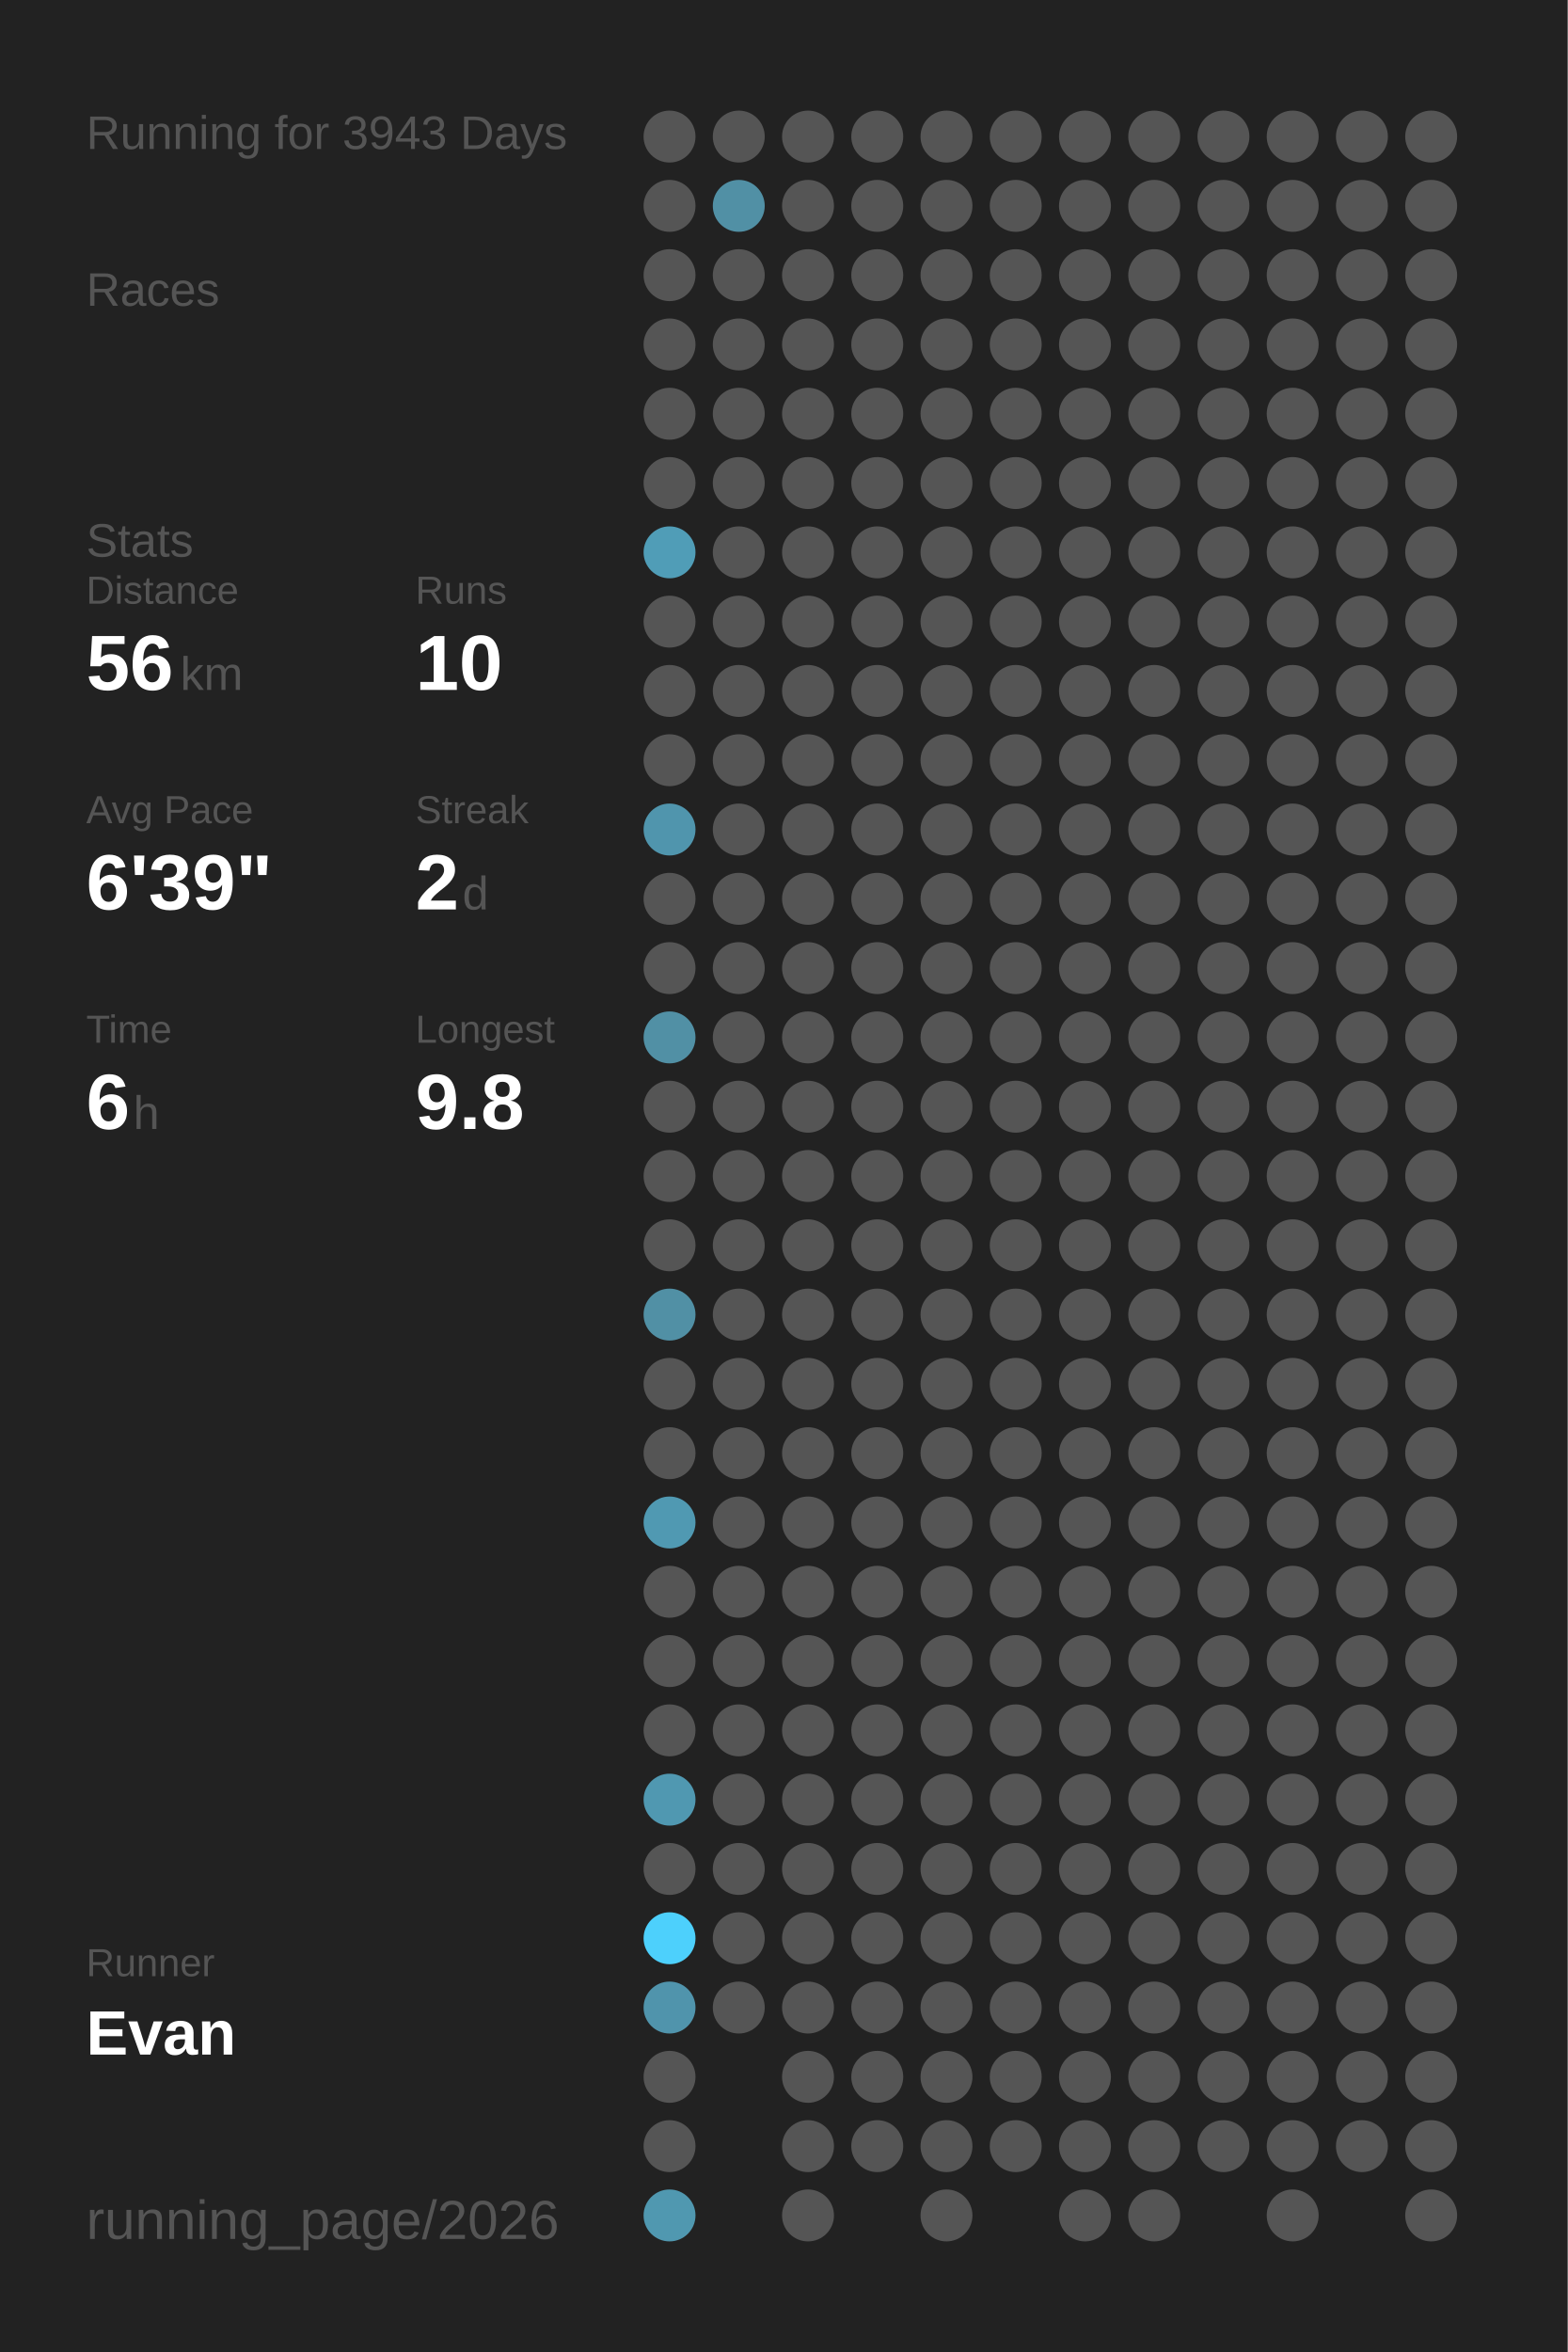
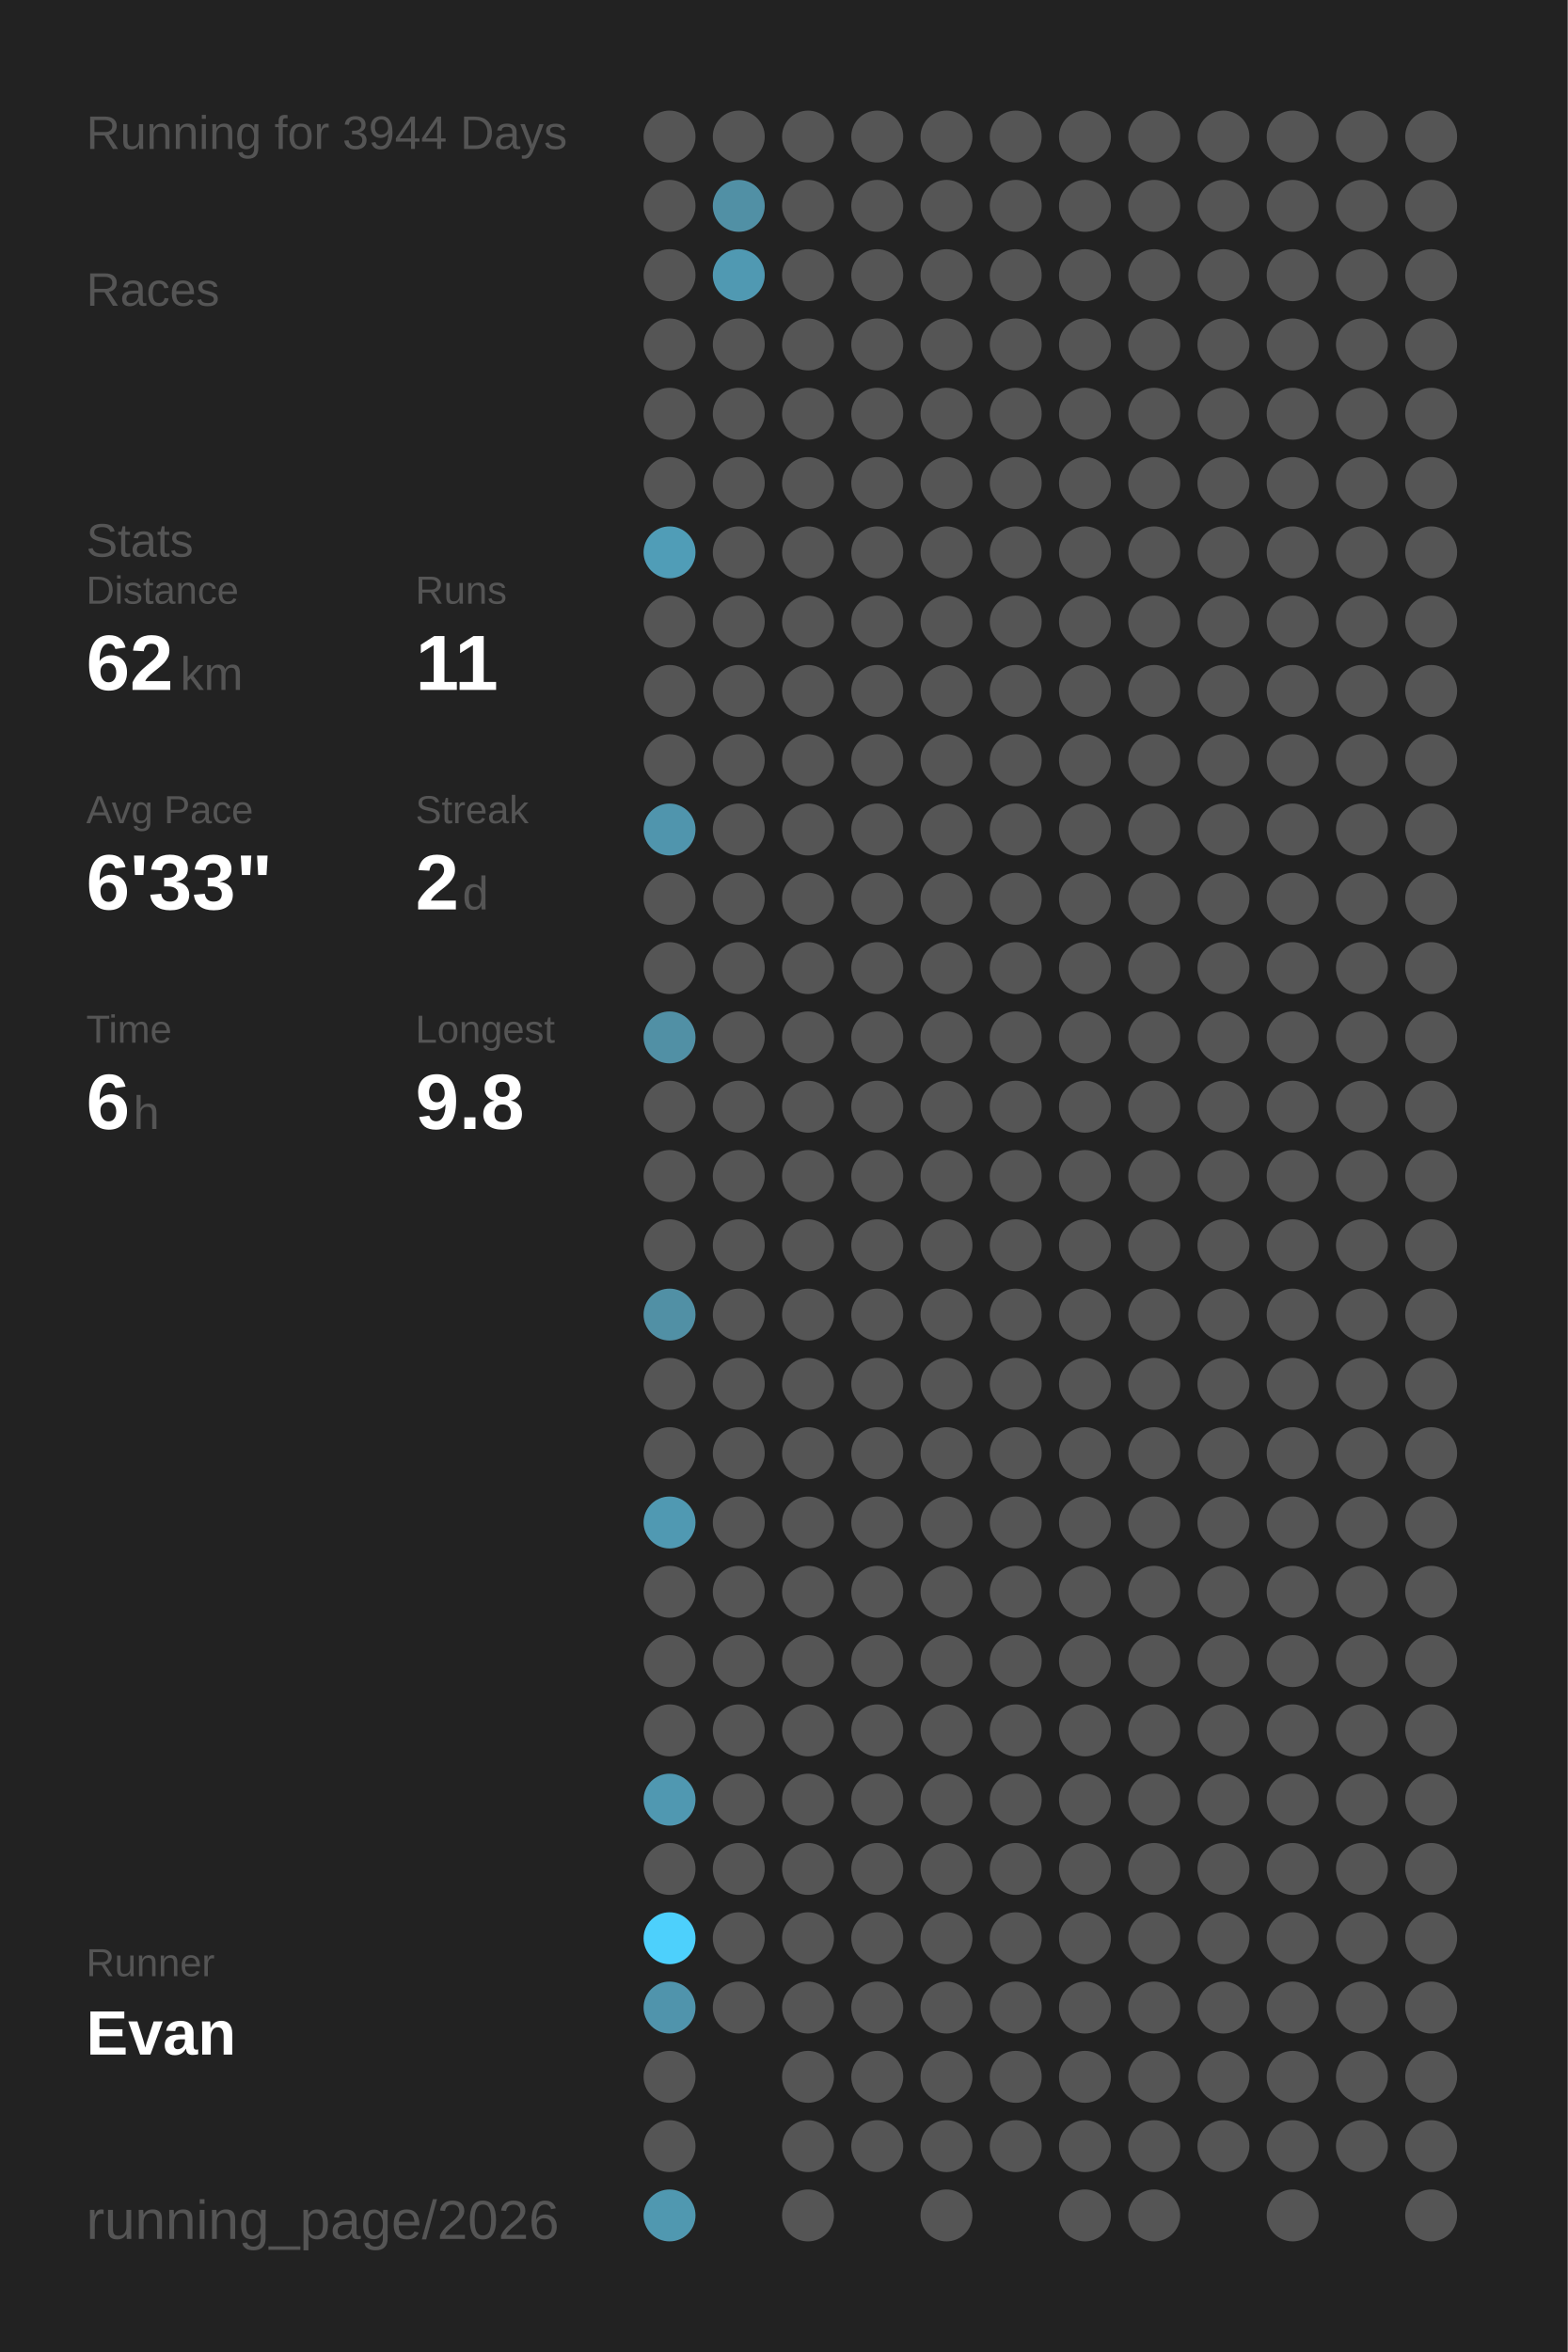
<svg xmlns="http://www.w3.org/2000/svg" baseProfile="full" height="300mm" version="1.1" viewBox="0,0,200,300" width="200mm">
  <defs />
  <rect fill="#222222" height="300" width="200" x="0" y="0" />
-   <text fill="#555555" style="font-size:6px; font-family:Arial;" x="11" y="19">Running for 3943 Days</text>
+   <text fill="#555555" style="font-size:6px; font-family:Arial;" x="11" y="19">Running for 3944 Days</text>
  <text fill="#555555" style="font-size:6px; font-family:Arial;" x="11" y="39">Races</text>
  <text fill="#555555" style="font-size:6px; font-family:Arial;" x="11" y="71">Stats</text>
  <text fill="#555555" style="font-size:5px; font-family:Arial;" x="11" y="77">Distance</text>
-   <text fill="#FFFFFF" style="font-size:10px; font-family:Arial; font-weight:bold;" x="11" y="88">56</text>
+   <text fill="#FFFFFF" style="font-size:10px; font-family:Arial; font-weight:bold;" x="11" y="88">62</text>
  <text fill="#555555" style="font-size:6px; font-family:Arial;" x="23" y="88">km</text>
  <text fill="#555555" style="font-size:5px; font-family:Arial;" x="53" y="77">Runs</text>
-   <text fill="#FFFFFF" style="font-size:10px; font-family:Arial; font-weight:bold;" x="53" y="88">10</text>
+   <text fill="#FFFFFF" style="font-size:10px; font-family:Arial; font-weight:bold;" x="53" y="88">11</text>
  <text fill="#555555" style="font-size:5px; font-family:Arial;" x="11" y="105">Avg Pace</text>
-   <text fill="#FFFFFF" style="font-size:10px; font-family:Arial; font-weight:bold;" x="11" y="116">6'39"</text>
+   <text fill="#FFFFFF" style="font-size:10px; font-family:Arial; font-weight:bold;" x="11" y="116">6'33"</text>
  <text fill="#555555" style="font-size:5px; font-family:Arial;" x="53" y="105">Streak</text>
  <text fill="#FFFFFF" style="font-size:10px; font-family:Arial; font-weight:bold;" x="53" y="116">2</text>
  <text fill="#555555" style="font-size:6px; font-family:Arial;" x="59" y="116">d</text>
  <text fill="#555555" style="font-size:5px; font-family:Arial;" x="11" y="133">Time</text>
  <text fill="#FFFFFF" style="font-size:10px; font-family:Arial; font-weight:bold;" x="11" y="144">6</text>
  <text fill="#555555" style="font-size:6px; font-family:Arial;" x="17" y="144">h</text>
  <text fill="#555555" style="font-size:5px; font-family:Arial;" x="53" y="133">Longest</text>
  <text fill="#FFFFFF" style="font-size:10px; font-family:Arial; font-weight:bold;" x="53" y="144">9.8</text>
  <text fill="#555555" style="font-size:5px; font-family:Arial;" x="11" y="252.065">Runner</text>
  <text fill="#FFFFFF" style="font-size:8px; font-family:Arial; font-weight:bold;" x="11" y="262.065">Evan</text>
  <text fill="#555555" style="font-size:7px; font-family:Arial;" x="11" y="285.581">running_page/2026</text>
  <circle cx="85.417" cy="17.419" fill="#555555" r="3.312" />
  <circle cx="85.417" cy="26.258" fill="#555555" r="3.312" />
  <circle cx="85.417" cy="35.097" fill="#555555" r="3.312" />
  <circle cx="85.417" cy="43.935" fill="#555555" r="3.312" />
  <circle cx="85.417" cy="52.774" fill="#555555" r="3.312" />
  <circle cx="85.417" cy="61.613" fill="#555555" r="3.312" />
  <circle cx="85.417" cy="70.452" fill="#509db7" r="3.312" />
  <circle cx="85.417" cy="79.29" fill="#555555" r="3.312" />
  <circle cx="85.417" cy="88.129" fill="#555555" r="3.312" />
  <circle cx="85.417" cy="96.968" fill="#555555" r="3.312" />
  <circle cx="85.417" cy="105.806" fill="#5095ad" r="3.312" />
  <circle cx="85.417" cy="114.645" fill="#555555" r="3.312" />
  <circle cx="85.417" cy="123.484" fill="#555555" r="3.312" />
  <circle cx="85.417" cy="132.323" fill="#5190a5" r="3.312" />
  <circle cx="85.417" cy="141.161" fill="#555555" r="3.312" />
  <circle cx="85.417" cy="150" fill="#555555" r="3.312" />
  <circle cx="85.417" cy="158.839" fill="#555555" r="3.312" />
  <circle cx="85.417" cy="167.677" fill="#5190a5" r="3.312" />
  <circle cx="85.417" cy="176.516" fill="#555555" r="3.312" />
  <circle cx="85.417" cy="185.355" fill="#555555" r="3.312" />
  <circle cx="85.417" cy="194.194" fill="#5099b2" r="3.312" />
  <circle cx="85.417" cy="203.032" fill="#555555" r="3.312" />
  <circle cx="85.417" cy="211.871" fill="#555555" r="3.312" />
  <circle cx="85.417" cy="220.71" fill="#555555" r="3.312" />
  <circle cx="85.417" cy="229.548" fill="#5098b1" r="3.312" />
  <circle cx="85.417" cy="238.387" fill="#555555" r="3.312" />
  <circle cx="85.417" cy="247.226" fill="#4dd0fc" r="3.312" />
  <circle cx="85.417" cy="256.065" fill="#5094ac" r="3.312" />
  <circle cx="85.417" cy="264.903" fill="#555555" r="3.312" />
  <circle cx="85.417" cy="273.742" fill="#555555" r="3.312" />
  <circle cx="85.417" cy="282.581" fill="#5098b0" r="3.312" />
  <circle cx="94.25" cy="17.419" fill="#555555" r="3.312" />
  <circle cx="94.25" cy="26.258" fill="#5190a5" r="3.312" />
-   <circle cx="94.25" cy="35.097" fill="#555555" r="3.312" />
+   <circle cx="94.25" cy="35.097" fill="#5099b2" r="3.312" />
  <circle cx="94.25" cy="43.935" fill="#555555" r="3.312" />
  <circle cx="94.25" cy="52.774" fill="#555555" r="3.312" />
  <circle cx="94.25" cy="61.613" fill="#555555" r="3.312" />
  <circle cx="94.25" cy="70.452" fill="#555555" r="3.312" />
  <circle cx="94.25" cy="79.29" fill="#555555" r="3.312" />
  <circle cx="94.25" cy="88.129" fill="#555555" r="3.312" />
  <circle cx="94.25" cy="96.968" fill="#555555" r="3.312" />
  <circle cx="94.25" cy="105.806" fill="#555555" r="3.312" />
  <circle cx="94.25" cy="114.645" fill="#555555" r="3.312" />
  <circle cx="94.25" cy="123.484" fill="#555555" r="3.312" />
  <circle cx="94.25" cy="132.323" fill="#555555" r="3.312" />
  <circle cx="94.25" cy="141.161" fill="#555555" r="3.312" />
  <circle cx="94.25" cy="150" fill="#555555" r="3.312" />
  <circle cx="94.25" cy="158.839" fill="#555555" r="3.312" />
  <circle cx="94.25" cy="167.677" fill="#555555" r="3.312" />
  <circle cx="94.25" cy="176.516" fill="#555555" r="3.312" />
  <circle cx="94.25" cy="185.355" fill="#555555" r="3.312" />
  <circle cx="94.25" cy="194.194" fill="#555555" r="3.312" />
  <circle cx="94.25" cy="203.032" fill="#555555" r="3.312" />
  <circle cx="94.25" cy="211.871" fill="#555555" r="3.312" />
  <circle cx="94.25" cy="220.71" fill="#555555" r="3.312" />
  <circle cx="94.25" cy="229.548" fill="#555555" r="3.312" />
  <circle cx="94.25" cy="238.387" fill="#555555" r="3.312" />
  <circle cx="94.25" cy="247.226" fill="#555555" r="3.312" />
  <circle cx="94.25" cy="256.065" fill="#555555" r="3.312" />
  <circle cx="103.083" cy="17.419" fill="#555555" r="3.312" />
  <circle cx="103.083" cy="26.258" fill="#555555" r="3.312" />
  <circle cx="103.083" cy="35.097" fill="#555555" r="3.312" />
  <circle cx="103.083" cy="43.935" fill="#555555" r="3.312" />
  <circle cx="103.083" cy="52.774" fill="#555555" r="3.312" />
  <circle cx="103.083" cy="61.613" fill="#555555" r="3.312" />
  <circle cx="103.083" cy="70.452" fill="#555555" r="3.312" />
  <circle cx="103.083" cy="79.29" fill="#555555" r="3.312" />
  <circle cx="103.083" cy="88.129" fill="#555555" r="3.312" />
  <circle cx="103.083" cy="96.968" fill="#555555" r="3.312" />
  <circle cx="103.083" cy="105.806" fill="#555555" r="3.312" />
  <circle cx="103.083" cy="114.645" fill="#555555" r="3.312" />
  <circle cx="103.083" cy="123.484" fill="#555555" r="3.312" />
  <circle cx="103.083" cy="132.323" fill="#555555" r="3.312" />
  <circle cx="103.083" cy="141.161" fill="#555555" r="3.312" />
  <circle cx="103.083" cy="150" fill="#555555" r="3.312" />
  <circle cx="103.083" cy="158.839" fill="#555555" r="3.312" />
  <circle cx="103.083" cy="167.677" fill="#555555" r="3.312" />
  <circle cx="103.083" cy="176.516" fill="#555555" r="3.312" />
  <circle cx="103.083" cy="185.355" fill="#555555" r="3.312" />
  <circle cx="103.083" cy="194.194" fill="#555555" r="3.312" />
  <circle cx="103.083" cy="203.032" fill="#555555" r="3.312" />
  <circle cx="103.083" cy="211.871" fill="#555555" r="3.312" />
  <circle cx="103.083" cy="220.71" fill="#555555" r="3.312" />
  <circle cx="103.083" cy="229.548" fill="#555555" r="3.312" />
  <circle cx="103.083" cy="238.387" fill="#555555" r="3.312" />
  <circle cx="103.083" cy="247.226" fill="#555555" r="3.312" />
  <circle cx="103.083" cy="256.065" fill="#555555" r="3.312" />
  <circle cx="103.083" cy="264.903" fill="#555555" r="3.312" />
  <circle cx="103.083" cy="273.742" fill="#555555" r="3.312" />
  <circle cx="103.083" cy="282.581" fill="#555555" r="3.312" />
  <circle cx="111.917" cy="17.419" fill="#555555" r="3.312" />
  <circle cx="111.917" cy="26.258" fill="#555555" r="3.312" />
  <circle cx="111.917" cy="35.097" fill="#555555" r="3.312" />
  <circle cx="111.917" cy="43.935" fill="#555555" r="3.312" />
  <circle cx="111.917" cy="52.774" fill="#555555" r="3.312" />
  <circle cx="111.917" cy="61.613" fill="#555555" r="3.312" />
  <circle cx="111.917" cy="70.452" fill="#555555" r="3.312" />
  <circle cx="111.917" cy="79.29" fill="#555555" r="3.312" />
  <circle cx="111.917" cy="88.129" fill="#555555" r="3.312" />
  <circle cx="111.917" cy="96.968" fill="#555555" r="3.312" />
  <circle cx="111.917" cy="105.806" fill="#555555" r="3.312" />
  <circle cx="111.917" cy="114.645" fill="#555555" r="3.312" />
  <circle cx="111.917" cy="123.484" fill="#555555" r="3.312" />
  <circle cx="111.917" cy="132.323" fill="#555555" r="3.312" />
  <circle cx="111.917" cy="141.161" fill="#555555" r="3.312" />
  <circle cx="111.917" cy="150" fill="#555555" r="3.312" />
  <circle cx="111.917" cy="158.839" fill="#555555" r="3.312" />
  <circle cx="111.917" cy="167.677" fill="#555555" r="3.312" />
  <circle cx="111.917" cy="176.516" fill="#555555" r="3.312" />
  <circle cx="111.917" cy="185.355" fill="#555555" r="3.312" />
  <circle cx="111.917" cy="194.194" fill="#555555" r="3.312" />
  <circle cx="111.917" cy="203.032" fill="#555555" r="3.312" />
  <circle cx="111.917" cy="211.871" fill="#555555" r="3.312" />
  <circle cx="111.917" cy="220.71" fill="#555555" r="3.312" />
  <circle cx="111.917" cy="229.548" fill="#555555" r="3.312" />
  <circle cx="111.917" cy="238.387" fill="#555555" r="3.312" />
  <circle cx="111.917" cy="247.226" fill="#555555" r="3.312" />
  <circle cx="111.917" cy="256.065" fill="#555555" r="3.312" />
  <circle cx="111.917" cy="264.903" fill="#555555" r="3.312" />
  <circle cx="111.917" cy="273.742" fill="#555555" r="3.312" />
  <circle cx="120.75" cy="17.419" fill="#555555" r="3.312" />
  <circle cx="120.75" cy="26.258" fill="#555555" r="3.312" />
  <circle cx="120.75" cy="35.097" fill="#555555" r="3.312" />
  <circle cx="120.75" cy="43.935" fill="#555555" r="3.312" />
  <circle cx="120.75" cy="52.774" fill="#555555" r="3.312" />
  <circle cx="120.75" cy="61.613" fill="#555555" r="3.312" />
  <circle cx="120.75" cy="70.452" fill="#555555" r="3.312" />
  <circle cx="120.75" cy="79.29" fill="#555555" r="3.312" />
  <circle cx="120.75" cy="88.129" fill="#555555" r="3.312" />
  <circle cx="120.75" cy="96.968" fill="#555555" r="3.312" />
  <circle cx="120.75" cy="105.806" fill="#555555" r="3.312" />
  <circle cx="120.75" cy="114.645" fill="#555555" r="3.312" />
  <circle cx="120.75" cy="123.484" fill="#555555" r="3.312" />
  <circle cx="120.75" cy="132.323" fill="#555555" r="3.312" />
  <circle cx="120.75" cy="141.161" fill="#555555" r="3.312" />
  <circle cx="120.75" cy="150" fill="#555555" r="3.312" />
  <circle cx="120.75" cy="158.839" fill="#555555" r="3.312" />
  <circle cx="120.75" cy="167.677" fill="#555555" r="3.312" />
  <circle cx="120.75" cy="176.516" fill="#555555" r="3.312" />
  <circle cx="120.75" cy="185.355" fill="#555555" r="3.312" />
  <circle cx="120.75" cy="194.194" fill="#555555" r="3.312" />
  <circle cx="120.75" cy="203.032" fill="#555555" r="3.312" />
  <circle cx="120.75" cy="211.871" fill="#555555" r="3.312" />
  <circle cx="120.75" cy="220.71" fill="#555555" r="3.312" />
  <circle cx="120.75" cy="229.548" fill="#555555" r="3.312" />
  <circle cx="120.75" cy="238.387" fill="#555555" r="3.312" />
  <circle cx="120.75" cy="247.226" fill="#555555" r="3.312" />
  <circle cx="120.75" cy="256.065" fill="#555555" r="3.312" />
  <circle cx="120.75" cy="264.903" fill="#555555" r="3.312" />
  <circle cx="120.75" cy="273.742" fill="#555555" r="3.312" />
  <circle cx="120.75" cy="282.581" fill="#555555" r="3.312" />
  <circle cx="129.583" cy="17.419" fill="#555555" r="3.312" />
  <circle cx="129.583" cy="26.258" fill="#555555" r="3.312" />
  <circle cx="129.583" cy="35.097" fill="#555555" r="3.312" />
  <circle cx="129.583" cy="43.935" fill="#555555" r="3.312" />
  <circle cx="129.583" cy="52.774" fill="#555555" r="3.312" />
  <circle cx="129.583" cy="61.613" fill="#555555" r="3.312" />
  <circle cx="129.583" cy="70.452" fill="#555555" r="3.312" />
  <circle cx="129.583" cy="79.29" fill="#555555" r="3.312" />
  <circle cx="129.583" cy="88.129" fill="#555555" r="3.312" />
  <circle cx="129.583" cy="96.968" fill="#555555" r="3.312" />
  <circle cx="129.583" cy="105.806" fill="#555555" r="3.312" />
  <circle cx="129.583" cy="114.645" fill="#555555" r="3.312" />
  <circle cx="129.583" cy="123.484" fill="#555555" r="3.312" />
  <circle cx="129.583" cy="132.323" fill="#555555" r="3.312" />
  <circle cx="129.583" cy="141.161" fill="#555555" r="3.312" />
  <circle cx="129.583" cy="150" fill="#555555" r="3.312" />
  <circle cx="129.583" cy="158.839" fill="#555555" r="3.312" />
  <circle cx="129.583" cy="167.677" fill="#555555" r="3.312" />
  <circle cx="129.583" cy="176.516" fill="#555555" r="3.312" />
  <circle cx="129.583" cy="185.355" fill="#555555" r="3.312" />
  <circle cx="129.583" cy="194.194" fill="#555555" r="3.312" />
  <circle cx="129.583" cy="203.032" fill="#555555" r="3.312" />
  <circle cx="129.583" cy="211.871" fill="#555555" r="3.312" />
  <circle cx="129.583" cy="220.71" fill="#555555" r="3.312" />
  <circle cx="129.583" cy="229.548" fill="#555555" r="3.312" />
  <circle cx="129.583" cy="238.387" fill="#555555" r="3.312" />
  <circle cx="129.583" cy="247.226" fill="#555555" r="3.312" />
  <circle cx="129.583" cy="256.065" fill="#555555" r="3.312" />
  <circle cx="129.583" cy="264.903" fill="#555555" r="3.312" />
  <circle cx="129.583" cy="273.742" fill="#555555" r="3.312" />
  <circle cx="138.417" cy="17.419" fill="#555555" r="3.312" />
  <circle cx="138.417" cy="26.258" fill="#555555" r="3.312" />
  <circle cx="138.417" cy="35.097" fill="#555555" r="3.312" />
  <circle cx="138.417" cy="43.935" fill="#555555" r="3.312" />
  <circle cx="138.417" cy="52.774" fill="#555555" r="3.312" />
  <circle cx="138.417" cy="61.613" fill="#555555" r="3.312" />
  <circle cx="138.417" cy="70.452" fill="#555555" r="3.312" />
  <circle cx="138.417" cy="79.29" fill="#555555" r="3.312" />
  <circle cx="138.417" cy="88.129" fill="#555555" r="3.312" />
  <circle cx="138.417" cy="96.968" fill="#555555" r="3.312" />
  <circle cx="138.417" cy="105.806" fill="#555555" r="3.312" />
  <circle cx="138.417" cy="114.645" fill="#555555" r="3.312" />
  <circle cx="138.417" cy="123.484" fill="#555555" r="3.312" />
  <circle cx="138.417" cy="132.323" fill="#555555" r="3.312" />
  <circle cx="138.417" cy="141.161" fill="#555555" r="3.312" />
  <circle cx="138.417" cy="150" fill="#555555" r="3.312" />
  <circle cx="138.417" cy="158.839" fill="#555555" r="3.312" />
  <circle cx="138.417" cy="167.677" fill="#555555" r="3.312" />
  <circle cx="138.417" cy="176.516" fill="#555555" r="3.312" />
  <circle cx="138.417" cy="185.355" fill="#555555" r="3.312" />
  <circle cx="138.417" cy="194.194" fill="#555555" r="3.312" />
  <circle cx="138.417" cy="203.032" fill="#555555" r="3.312" />
  <circle cx="138.417" cy="211.871" fill="#555555" r="3.312" />
  <circle cx="138.417" cy="220.71" fill="#555555" r="3.312" />
  <circle cx="138.417" cy="229.548" fill="#555555" r="3.312" />
  <circle cx="138.417" cy="238.387" fill="#555555" r="3.312" />
  <circle cx="138.417" cy="247.226" fill="#555555" r="3.312" />
  <circle cx="138.417" cy="256.065" fill="#555555" r="3.312" />
  <circle cx="138.417" cy="264.903" fill="#555555" r="3.312" />
  <circle cx="138.417" cy="273.742" fill="#555555" r="3.312" />
  <circle cx="138.417" cy="282.581" fill="#555555" r="3.312" />
  <circle cx="147.25" cy="17.419" fill="#555555" r="3.312" />
  <circle cx="147.25" cy="26.258" fill="#555555" r="3.312" />
  <circle cx="147.25" cy="35.097" fill="#555555" r="3.312" />
  <circle cx="147.25" cy="43.935" fill="#555555" r="3.312" />
  <circle cx="147.25" cy="52.774" fill="#555555" r="3.312" />
  <circle cx="147.25" cy="61.613" fill="#555555" r="3.312" />
  <circle cx="147.25" cy="70.452" fill="#555555" r="3.312" />
  <circle cx="147.25" cy="79.29" fill="#555555" r="3.312" />
  <circle cx="147.25" cy="88.129" fill="#555555" r="3.312" />
  <circle cx="147.25" cy="96.968" fill="#555555" r="3.312" />
  <circle cx="147.25" cy="105.806" fill="#555555" r="3.312" />
  <circle cx="147.25" cy="114.645" fill="#555555" r="3.312" />
  <circle cx="147.25" cy="123.484" fill="#555555" r="3.312" />
  <circle cx="147.25" cy="132.323" fill="#555555" r="3.312" />
  <circle cx="147.25" cy="141.161" fill="#555555" r="3.312" />
  <circle cx="147.25" cy="150" fill="#555555" r="3.312" />
  <circle cx="147.25" cy="158.839" fill="#555555" r="3.312" />
  <circle cx="147.25" cy="167.677" fill="#555555" r="3.312" />
  <circle cx="147.25" cy="176.516" fill="#555555" r="3.312" />
  <circle cx="147.25" cy="185.355" fill="#555555" r="3.312" />
  <circle cx="147.25" cy="194.194" fill="#555555" r="3.312" />
  <circle cx="147.25" cy="203.032" fill="#555555" r="3.312" />
  <circle cx="147.25" cy="211.871" fill="#555555" r="3.312" />
  <circle cx="147.25" cy="220.71" fill="#555555" r="3.312" />
  <circle cx="147.25" cy="229.548" fill="#555555" r="3.312" />
  <circle cx="147.25" cy="238.387" fill="#555555" r="3.312" />
  <circle cx="147.25" cy="247.226" fill="#555555" r="3.312" />
  <circle cx="147.25" cy="256.065" fill="#555555" r="3.312" />
  <circle cx="147.25" cy="264.903" fill="#555555" r="3.312" />
  <circle cx="147.25" cy="273.742" fill="#555555" r="3.312" />
  <circle cx="147.25" cy="282.581" fill="#555555" r="3.312" />
  <circle cx="156.083" cy="17.419" fill="#555555" r="3.312" />
  <circle cx="156.083" cy="26.258" fill="#555555" r="3.312" />
  <circle cx="156.083" cy="35.097" fill="#555555" r="3.312" />
  <circle cx="156.083" cy="43.935" fill="#555555" r="3.312" />
  <circle cx="156.083" cy="52.774" fill="#555555" r="3.312" />
  <circle cx="156.083" cy="61.613" fill="#555555" r="3.312" />
  <circle cx="156.083" cy="70.452" fill="#555555" r="3.312" />
  <circle cx="156.083" cy="79.29" fill="#555555" r="3.312" />
  <circle cx="156.083" cy="88.129" fill="#555555" r="3.312" />
  <circle cx="156.083" cy="96.968" fill="#555555" r="3.312" />
  <circle cx="156.083" cy="105.806" fill="#555555" r="3.312" />
  <circle cx="156.083" cy="114.645" fill="#555555" r="3.312" />
  <circle cx="156.083" cy="123.484" fill="#555555" r="3.312" />
  <circle cx="156.083" cy="132.323" fill="#555555" r="3.312" />
  <circle cx="156.083" cy="141.161" fill="#555555" r="3.312" />
  <circle cx="156.083" cy="150" fill="#555555" r="3.312" />
  <circle cx="156.083" cy="158.839" fill="#555555" r="3.312" />
  <circle cx="156.083" cy="167.677" fill="#555555" r="3.312" />
  <circle cx="156.083" cy="176.516" fill="#555555" r="3.312" />
  <circle cx="156.083" cy="185.355" fill="#555555" r="3.312" />
  <circle cx="156.083" cy="194.194" fill="#555555" r="3.312" />
  <circle cx="156.083" cy="203.032" fill="#555555" r="3.312" />
  <circle cx="156.083" cy="211.871" fill="#555555" r="3.312" />
  <circle cx="156.083" cy="220.71" fill="#555555" r="3.312" />
  <circle cx="156.083" cy="229.548" fill="#555555" r="3.312" />
  <circle cx="156.083" cy="238.387" fill="#555555" r="3.312" />
  <circle cx="156.083" cy="247.226" fill="#555555" r="3.312" />
  <circle cx="156.083" cy="256.065" fill="#555555" r="3.312" />
  <circle cx="156.083" cy="264.903" fill="#555555" r="3.312" />
  <circle cx="156.083" cy="273.742" fill="#555555" r="3.312" />
  <circle cx="164.917" cy="17.419" fill="#555555" r="3.312" />
  <circle cx="164.917" cy="26.258" fill="#555555" r="3.312" />
  <circle cx="164.917" cy="35.097" fill="#555555" r="3.312" />
  <circle cx="164.917" cy="43.935" fill="#555555" r="3.312" />
  <circle cx="164.917" cy="52.774" fill="#555555" r="3.312" />
  <circle cx="164.917" cy="61.613" fill="#555555" r="3.312" />
  <circle cx="164.917" cy="70.452" fill="#555555" r="3.312" />
  <circle cx="164.917" cy="79.29" fill="#555555" r="3.312" />
  <circle cx="164.917" cy="88.129" fill="#555555" r="3.312" />
  <circle cx="164.917" cy="96.968" fill="#555555" r="3.312" />
  <circle cx="164.917" cy="105.806" fill="#555555" r="3.312" />
  <circle cx="164.917" cy="114.645" fill="#555555" r="3.312" />
  <circle cx="164.917" cy="123.484" fill="#555555" r="3.312" />
  <circle cx="164.917" cy="132.323" fill="#555555" r="3.312" />
  <circle cx="164.917" cy="141.161" fill="#555555" r="3.312" />
  <circle cx="164.917" cy="150" fill="#555555" r="3.312" />
  <circle cx="164.917" cy="158.839" fill="#555555" r="3.312" />
  <circle cx="164.917" cy="167.677" fill="#555555" r="3.312" />
  <circle cx="164.917" cy="176.516" fill="#555555" r="3.312" />
  <circle cx="164.917" cy="185.355" fill="#555555" r="3.312" />
  <circle cx="164.917" cy="194.194" fill="#555555" r="3.312" />
  <circle cx="164.917" cy="203.032" fill="#555555" r="3.312" />
  <circle cx="164.917" cy="211.871" fill="#555555" r="3.312" />
  <circle cx="164.917" cy="220.71" fill="#555555" r="3.312" />
  <circle cx="164.917" cy="229.548" fill="#555555" r="3.312" />
  <circle cx="164.917" cy="238.387" fill="#555555" r="3.312" />
  <circle cx="164.917" cy="247.226" fill="#555555" r="3.312" />
  <circle cx="164.917" cy="256.065" fill="#555555" r="3.312" />
  <circle cx="164.917" cy="264.903" fill="#555555" r="3.312" />
  <circle cx="164.917" cy="273.742" fill="#555555" r="3.312" />
  <circle cx="164.917" cy="282.581" fill="#555555" r="3.312" />
  <circle cx="173.75" cy="17.419" fill="#555555" r="3.312" />
  <circle cx="173.75" cy="26.258" fill="#555555" r="3.312" />
  <circle cx="173.75" cy="35.097" fill="#555555" r="3.312" />
  <circle cx="173.75" cy="43.935" fill="#555555" r="3.312" />
  <circle cx="173.75" cy="52.774" fill="#555555" r="3.312" />
  <circle cx="173.75" cy="61.613" fill="#555555" r="3.312" />
  <circle cx="173.75" cy="70.452" fill="#555555" r="3.312" />
  <circle cx="173.75" cy="79.29" fill="#555555" r="3.312" />
  <circle cx="173.75" cy="88.129" fill="#555555" r="3.312" />
  <circle cx="173.75" cy="96.968" fill="#555555" r="3.312" />
  <circle cx="173.75" cy="105.806" fill="#555555" r="3.312" />
  <circle cx="173.75" cy="114.645" fill="#555555" r="3.312" />
  <circle cx="173.75" cy="123.484" fill="#555555" r="3.312" />
  <circle cx="173.75" cy="132.323" fill="#555555" r="3.312" />
  <circle cx="173.75" cy="141.161" fill="#555555" r="3.312" />
  <circle cx="173.75" cy="150" fill="#555555" r="3.312" />
  <circle cx="173.75" cy="158.839" fill="#555555" r="3.312" />
  <circle cx="173.75" cy="167.677" fill="#555555" r="3.312" />
  <circle cx="173.75" cy="176.516" fill="#555555" r="3.312" />
  <circle cx="173.75" cy="185.355" fill="#555555" r="3.312" />
  <circle cx="173.75" cy="194.194" fill="#555555" r="3.312" />
  <circle cx="173.75" cy="203.032" fill="#555555" r="3.312" />
  <circle cx="173.75" cy="211.871" fill="#555555" r="3.312" />
  <circle cx="173.75" cy="220.71" fill="#555555" r="3.312" />
  <circle cx="173.75" cy="229.548" fill="#555555" r="3.312" />
  <circle cx="173.75" cy="238.387" fill="#555555" r="3.312" />
  <circle cx="173.75" cy="247.226" fill="#555555" r="3.312" />
  <circle cx="173.75" cy="256.065" fill="#555555" r="3.312" />
  <circle cx="173.75" cy="264.903" fill="#555555" r="3.312" />
  <circle cx="173.75" cy="273.742" fill="#555555" r="3.312" />
  <circle cx="182.583" cy="17.419" fill="#555555" r="3.312" />
  <circle cx="182.583" cy="26.258" fill="#555555" r="3.312" />
  <circle cx="182.583" cy="35.097" fill="#555555" r="3.312" />
  <circle cx="182.583" cy="43.935" fill="#555555" r="3.312" />
  <circle cx="182.583" cy="52.774" fill="#555555" r="3.312" />
  <circle cx="182.583" cy="61.613" fill="#555555" r="3.312" />
  <circle cx="182.583" cy="70.452" fill="#555555" r="3.312" />
  <circle cx="182.583" cy="79.29" fill="#555555" r="3.312" />
  <circle cx="182.583" cy="88.129" fill="#555555" r="3.312" />
  <circle cx="182.583" cy="96.968" fill="#555555" r="3.312" />
  <circle cx="182.583" cy="105.806" fill="#555555" r="3.312" />
  <circle cx="182.583" cy="114.645" fill="#555555" r="3.312" />
  <circle cx="182.583" cy="123.484" fill="#555555" r="3.312" />
  <circle cx="182.583" cy="132.323" fill="#555555" r="3.312" />
  <circle cx="182.583" cy="141.161" fill="#555555" r="3.312" />
  <circle cx="182.583" cy="150" fill="#555555" r="3.312" />
  <circle cx="182.583" cy="158.839" fill="#555555" r="3.312" />
  <circle cx="182.583" cy="167.677" fill="#555555" r="3.312" />
  <circle cx="182.583" cy="176.516" fill="#555555" r="3.312" />
  <circle cx="182.583" cy="185.355" fill="#555555" r="3.312" />
  <circle cx="182.583" cy="194.194" fill="#555555" r="3.312" />
  <circle cx="182.583" cy="203.032" fill="#555555" r="3.312" />
  <circle cx="182.583" cy="211.871" fill="#555555" r="3.312" />
  <circle cx="182.583" cy="220.71" fill="#555555" r="3.312" />
  <circle cx="182.583" cy="229.548" fill="#555555" r="3.312" />
  <circle cx="182.583" cy="238.387" fill="#555555" r="3.312" />
  <circle cx="182.583" cy="247.226" fill="#555555" r="3.312" />
  <circle cx="182.583" cy="256.065" fill="#555555" r="3.312" />
  <circle cx="182.583" cy="264.903" fill="#555555" r="3.312" />
  <circle cx="182.583" cy="273.742" fill="#555555" r="3.312" />
  <circle cx="182.583" cy="282.581" fill="#555555" r="3.312" />
</svg>
